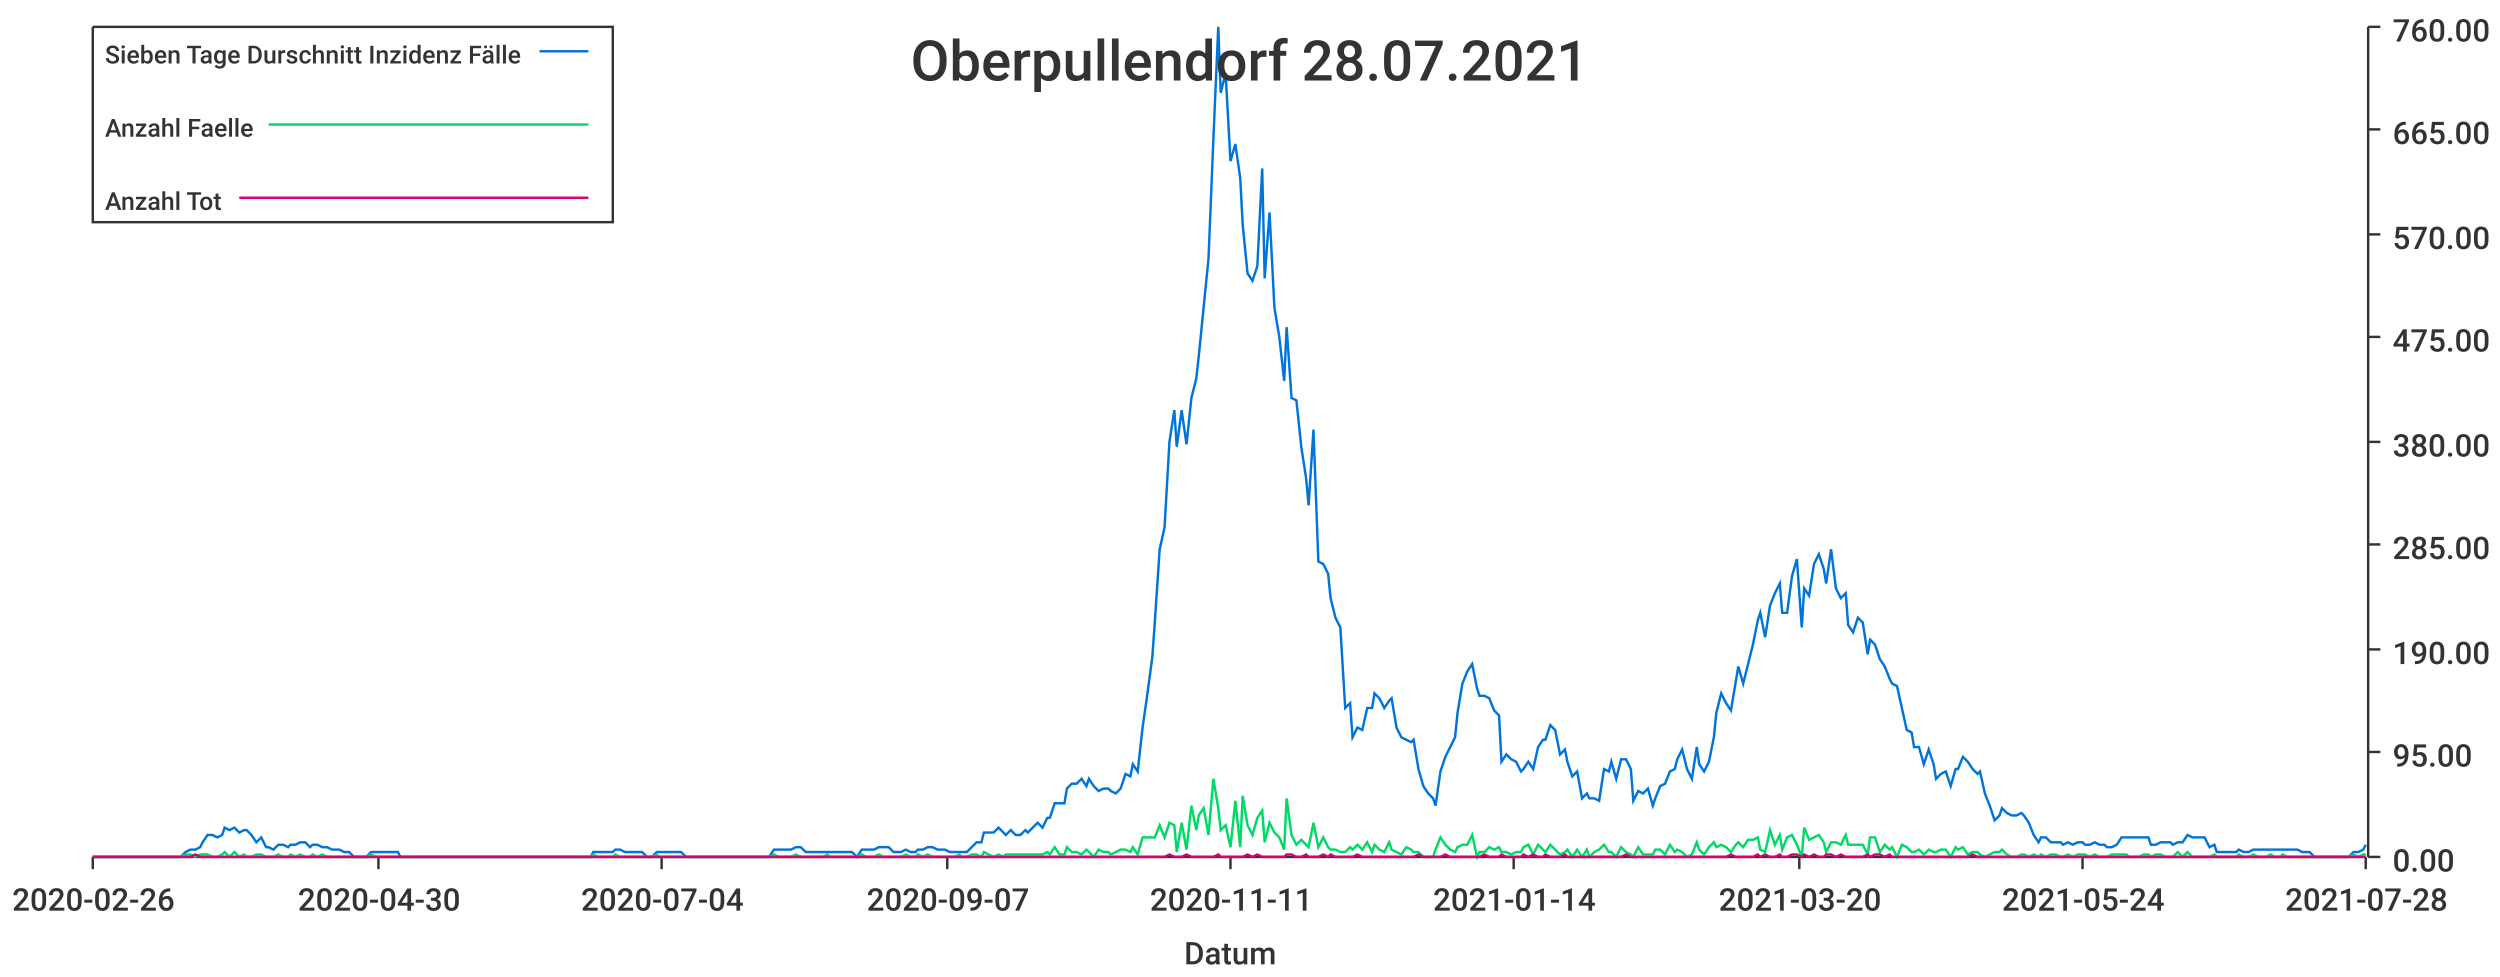
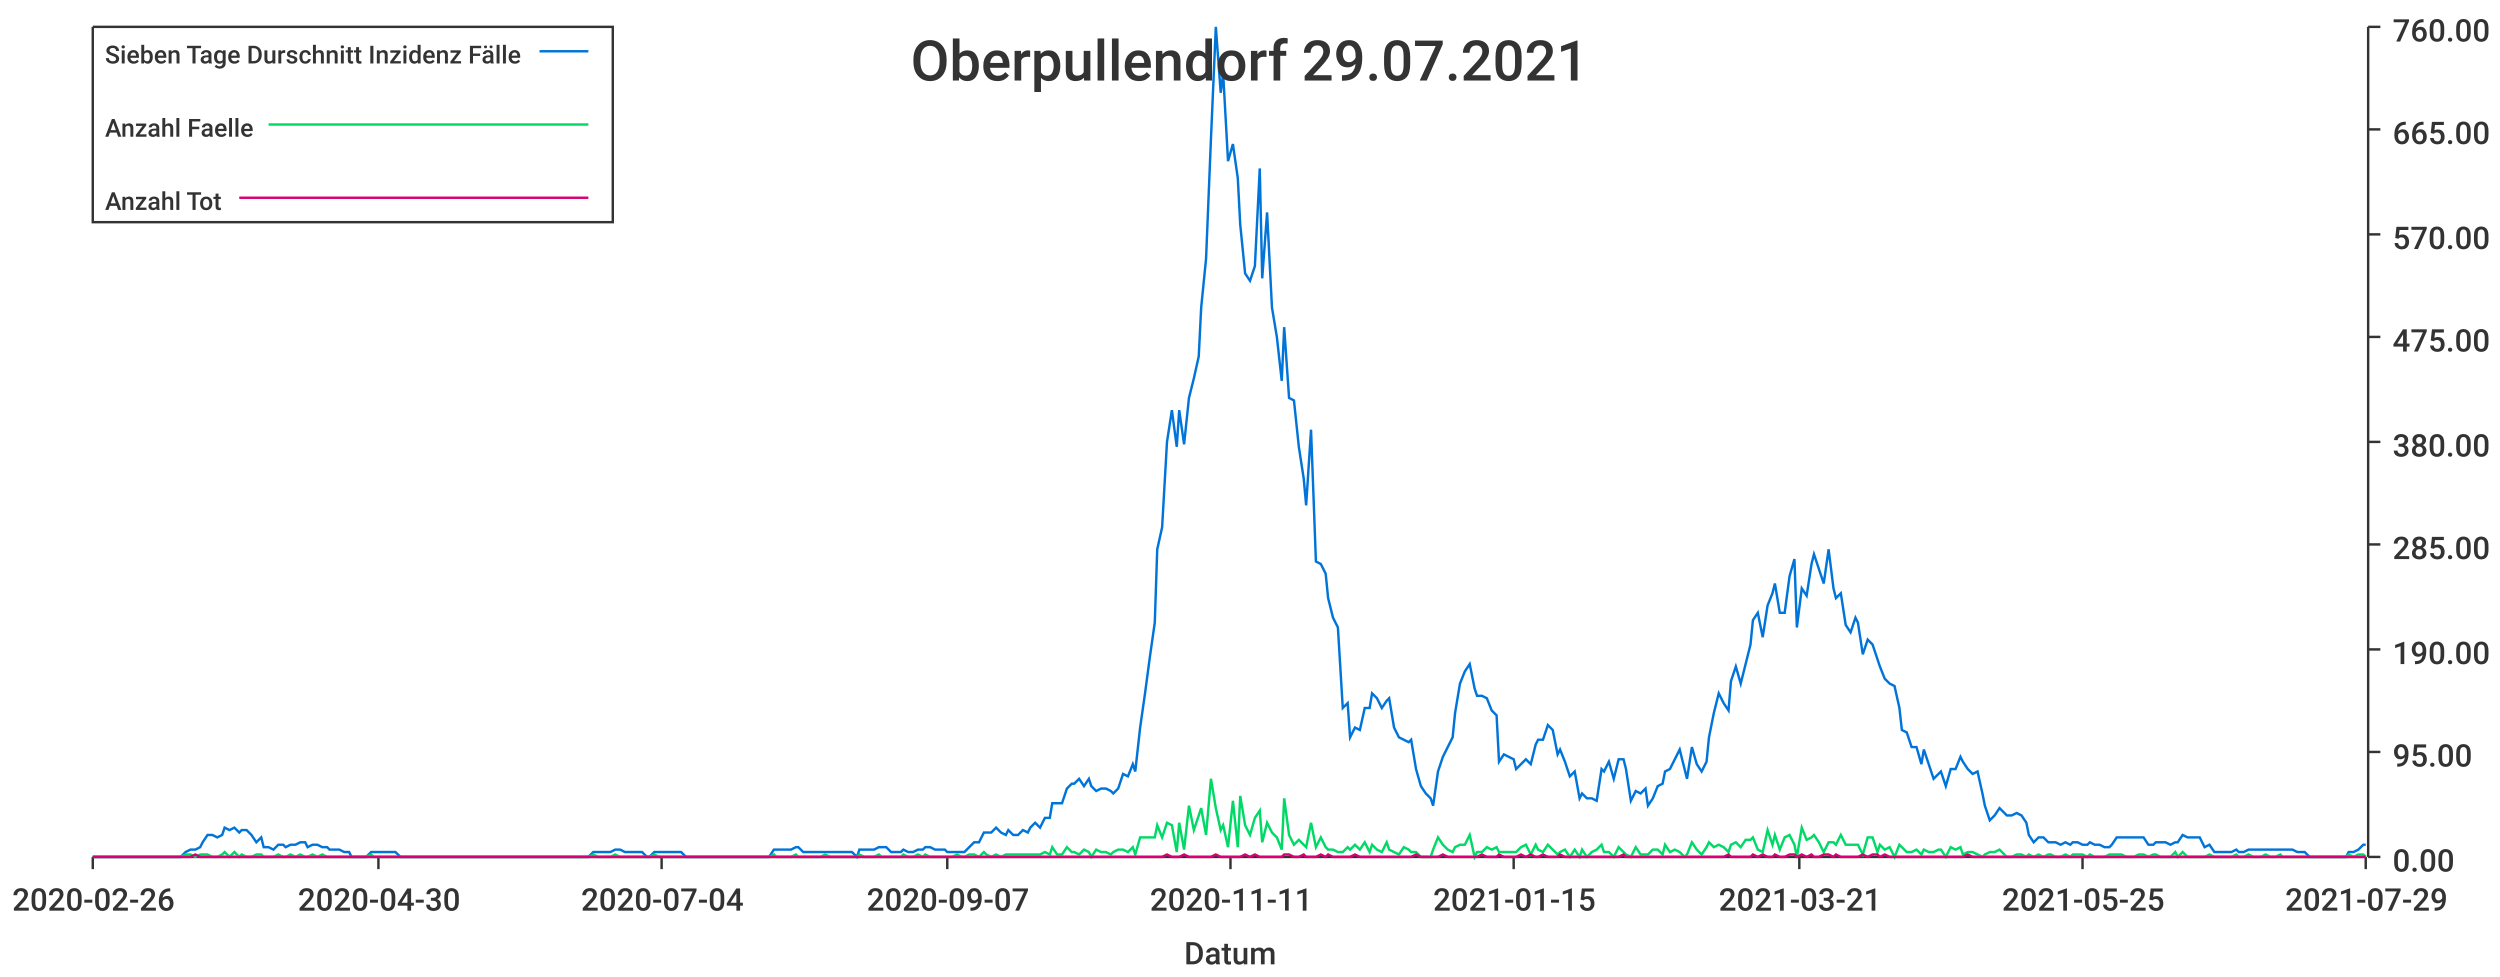
<svg xmlns="http://www.w3.org/2000/svg" width="1024" height="400">\n<path d="M 0 0 L 1024 0 L 1024 400 L 0 400 L 0 0" style="stroke-width:0;stroke:rgba(255,255,255,1.0);fill:rgba(255,255,255,1.0)" />
  <path d="M 38 11 L 969 11 L 969 351 L 38 351 L 38 11" style="stroke-width:0;stroke:rgba(255,255,255,1.0);fill:rgba(255,255,255,1.0)" />
  <path d="M 38 351 L 969 351" style="stroke-width:1;stroke:rgba(51,51,51,1.0);fill:none" />
  <path d="M 38 351 L 38 356" style="stroke-width:1;stroke:rgba(51,51,51,1.0);fill:none" />
  <text x="5" y="373" style="stroke-width:0;stroke:none;fill:rgba(51,51,51,1.0);font-size:12.8px;font-family:'Roboto Medium',sans-serif">2020-02-26</text>
  <path d="M 155 351 L 155 356" style="stroke-width:1;stroke:rgba(51,51,51,1.0);fill:none" />
  <text x="122" y="373" style="stroke-width:0;stroke:none;fill:rgba(51,51,51,1.0);font-size:12.8px;font-family:'Roboto Medium',sans-serif">2020-04-30</text>
  <path d="M 271 351 L 271 356" style="stroke-width:1;stroke:rgba(51,51,51,1.0);fill:none" />
  <text x="238" y="373" style="stroke-width:0;stroke:none;fill:rgba(51,51,51,1.0);font-size:12.8px;font-family:'Roboto Medium',sans-serif">2020-07-04</text>
  <path d="M 388 351 L 388 356" style="stroke-width:1;stroke:rgba(51,51,51,1.0);fill:none" />
  <text x="355" y="373" style="stroke-width:0;stroke:none;fill:rgba(51,51,51,1.0);font-size:12.8px;font-family:'Roboto Medium',sans-serif">2020-09-07</text>
  <path d="M 504 351 L 504 356" style="stroke-width:1;stroke:rgba(51,51,51,1.0);fill:none" />
  <text x="471" y="373" style="stroke-width:0;stroke:none;fill:rgba(51,51,51,1.0);font-size:12.8px;font-family:'Roboto Medium',sans-serif">2020-11-11</text>
  <path d="M 620 351 L 620 356" style="stroke-width:1;stroke:rgba(51,51,51,1.0);fill:none" />
-   <text x="587" y="373" style="stroke-width:0;stroke:none;fill:rgba(51,51,51,1.0);font-size:12.8px;font-family:'Roboto Medium',sans-serif">2021-01-14</text>
+   <text x="587" y="373" style="stroke-width:0;stroke:none;fill:rgba(51,51,51,1.0);font-size:12.8px;font-family:'Roboto Medium',sans-serif">2021-01-15</text>
  <path d="M 737 351 L 737 356" style="stroke-width:1;stroke:rgba(51,51,51,1.0);fill:none" />
-   <text x="704" y="373" style="stroke-width:0;stroke:none;fill:rgba(51,51,51,1.0);font-size:12.8px;font-family:'Roboto Medium',sans-serif">2021-03-20</text>
+   <text x="704" y="373" style="stroke-width:0;stroke:none;fill:rgba(51,51,51,1.0);font-size:12.8px;font-family:'Roboto Medium',sans-serif">2021-03-21</text>
  <path d="M 853 351 L 853 356" style="stroke-width:1;stroke:rgba(51,51,51,1.0);fill:none" />
-   <text x="820" y="373" style="stroke-width:0;stroke:none;fill:rgba(51,51,51,1.0);font-size:12.8px;font-family:'Roboto Medium',sans-serif">2021-05-24</text>
+   <text x="820" y="373" style="stroke-width:0;stroke:none;fill:rgba(51,51,51,1.0);font-size:12.8px;font-family:'Roboto Medium',sans-serif">2021-05-25</text>
  <path d="M 969 351 L 969 356" style="stroke-width:1;stroke:rgba(51,51,51,1.0);fill:none" />
-   <text x="936" y="373" style="stroke-width:0;stroke:none;fill:rgba(51,51,51,1.0);font-size:12.8px;font-family:'Roboto Medium',sans-serif">2021-07-28</text>
+   <text x="936" y="373" style="stroke-width:0;stroke:none;fill:rgba(51,51,51,1.0);font-size:12.8px;font-family:'Roboto Medium',sans-serif">2021-07-29</text>
  <text x="485" y="395" style="stroke-width:0;stroke:none;fill:rgba(51,51,51,1.0);font-size:12.8px;font-family:'Roboto Medium',sans-serif">Datum</text>
  <path d="M 970 351 L 970 11" style="stroke-width:1;stroke:rgba(51,51,51,1.0);fill:none" />
  <path d="M 970 351 L 975 351" style="stroke-width:1;stroke:rgba(51,51,51,1.0);fill:none" />
  <text x="980" y="357" style="stroke-width:0;stroke:none;fill:rgba(51,51,51,1.0);font-size:12.8px;font-family:'Roboto Medium',sans-serif">0.00</text>
  <path d="M 970 308 L 975 308" style="stroke-width:1;stroke:rgba(51,51,51,1.0);fill:none" />
  <text x="980" y="314" style="stroke-width:0;stroke:none;fill:rgba(51,51,51,1.0);font-size:12.8px;font-family:'Roboto Medium',sans-serif">95.00</text>
  <path d="M 970 266 L 975 266" style="stroke-width:1;stroke:rgba(51,51,51,1.0);fill:none" />
  <text x="980" y="272" style="stroke-width:0;stroke:none;fill:rgba(51,51,51,1.0);font-size:12.8px;font-family:'Roboto Medium',sans-serif">190.00</text>
  <path d="M 970 223 L 975 223" style="stroke-width:1;stroke:rgba(51,51,51,1.0);fill:none" />
  <text x="980" y="229" style="stroke-width:0;stroke:none;fill:rgba(51,51,51,1.0);font-size:12.8px;font-family:'Roboto Medium',sans-serif">285.00</text>
  <path d="M 970 181 L 975 181" style="stroke-width:1;stroke:rgba(51,51,51,1.0);fill:none" />
  <text x="980" y="187" style="stroke-width:0;stroke:none;fill:rgba(51,51,51,1.0);font-size:12.8px;font-family:'Roboto Medium',sans-serif">380.00</text>
  <path d="M 970 138 L 975 138" style="stroke-width:1;stroke:rgba(51,51,51,1.0);fill:none" />
  <text x="980" y="144" style="stroke-width:0;stroke:none;fill:rgba(51,51,51,1.0);font-size:12.8px;font-family:'Roboto Medium',sans-serif">475.00</text>
  <path d="M 970 96 L 975 96" style="stroke-width:1;stroke:rgba(51,51,51,1.0);fill:none" />
  <text x="980" y="102" style="stroke-width:0;stroke:none;fill:rgba(51,51,51,1.0);font-size:12.8px;font-family:'Roboto Medium',sans-serif">570.00</text>
  <path d="M 970 53 L 975 53" style="stroke-width:1;stroke:rgba(51,51,51,1.0);fill:none" />
  <text x="980" y="59" style="stroke-width:0;stroke:none;fill:rgba(51,51,51,1.0);font-size:12.8px;font-family:'Roboto Medium',sans-serif">665.00</text>
  <path d="M 970 11 L 975 11" style="stroke-width:1;stroke:rgba(51,51,51,1.0);fill:none" />
  <text x="980" y="17" style="stroke-width:0;stroke:none;fill:rgba(51,51,51,1.0);font-size:12.8px;font-family:'Roboto Medium',sans-serif">760.00</text>
-   <path d="M 38 351 L 40 351 L 42 351 L 44 351 L 46 351 L 47 351 L 49 351 L 51 351 L 53 351 L 55 351 L 56 351 L 58 351 L 60 351 L 62 351 L 64 351 L 65 351 L 67 351 L 69 351 L 71 351 L 73 351 L 74 351 L 76 349 L 78 348 L 80 348 L 82 347 L 83 345 L 85 342 L 87 342 L 89 343 L 91 342 L 92 339 L 94 340 L 96 339 L 98 341 L 100 340 L 101 340 L 103 342 L 105 345 L 107 343 L 109 347 L 110 347 L 112 348 L 114 346 L 116 346 L 118 347 L 119 346 L 121 346 L 123 345 L 125 345 L 127 347 L 128 346 L 130 346 L 132 347 L 134 347 L 136 348 L 137 348 L 139 348 L 141 349 L 143 349 L 145 351 L 146 351 L 148 351 L 150 351 L 152 349 L 154 349 L 155 349 L 157 349 L 159 349 L 161 349 L 163 349 L 164 351 L 166 351 L 168 351 L 170 351 L 171 351 L 173 351 L 175 351 L 177 351 L 179 351 L 180 351 L 182 351 L 184 351 L 186 351 L 188 351 L 189 351 L 191 351 L 193 351 L 195 351 L 197 351 L 198 351 L 200 351 L 202 351 L 204 351 L 206 351 L 207 351 L 209 351 L 211 351 L 213 351 L 215 351 L 216 351 L 218 351 L 220 351 L 222 351 L 224 351 L 225 351 L 227 351 L 229 351 L 231 351 L 233 351 L 234 351 L 236 351 L 238 351 L 240 351 L 242 351 L 243 349 L 245 349 L 247 349 L 249 349 L 251 349 L 252 348 L 254 348 L 256 349 L 258 349 L 260 349 L 261 349 L 263 349 L 265 351 L 267 351 L 269 349 L 270 349 L 272 349 L 274 349 L 276 349 L 278 349 L 279 349 L 281 351 L 283 351 L 285 351 L 287 351 L 288 351 L 290 351 L 292 351 L 294 351 L 296 351 L 297 351 L 299 351 L 301 351 L 303 351 L 304 351 L 306 351 L 308 351 L 310 351 L 312 351 L 313 351 L 315 351 L 317 348 L 319 348 L 321 348 L 322 348 L 324 348 L 326 347 L 328 347 L 330 349 L 331 349 L 333 349 L 335 349 L 337 349 L 339 349 L 340 349 L 342 349 L 344 349 L 346 349 L 348 349 L 349 349 L 351 351 L 353 348 L 355 348 L 357 348 L 358 348 L 360 347 L 362 347 L 364 347 L 366 349 L 367 349 L 369 349 L 371 348 L 373 349 L 375 349 L 376 348 L 378 348 L 380 347 L 382 347 L 384 348 L 385 348 L 387 348 L 389 349 L 391 349 L 393 349 L 394 349 L 396 349 L 398 347 L 400 345 L 402 345 L 403 341 L 405 341 L 407 341 L 409 339 L 411 341 L 412 342 L 414 340 L 416 342 L 418 342 L 420 340 L 421 341 L 423 339 L 425 337 L 427 339 L 429 335 L 430 335 L 432 329 L 434 329 L 436 329 L 437 323 L 439 321 L 441 321 L 443 319 L 445 322 L 446 319 L 448 322 L 450 324 L 452 323 L 454 323 L 455 324 L 457 325 L 459 323 L 461 317 L 463 318 L 464 313 L 466 316 L 468 298 L 470 284 L 472 269 L 473 255 L 475 225 L 477 216 L 479 181 L 481 168 L 482 183 L 484 168 L 486 182 L 488 163 L 490 155 L 491 146 L 493 126 L 495 106 L 497 57 L 499 11 L 500 38 L 502 30 L 504 66 L 506 59 L 508 73 L 509 92 L 511 112 L 513 115 L 515 109 L 517 69 L 518 114 L 520 87 L 522 126 L 524 138 L 526 156 L 527 134 L 529 163 L 531 164 L 533 183 L 535 196 L 536 207 L 538 176 L 540 230 L 542 231 L 544 235 L 545 245 L 547 253 L 549 257 L 551 290 L 553 288 L 554 302 L 556 298 L 558 299 L 560 290 L 562 290 L 563 284 L 565 286 L 567 290 L 569 287 L 570 286 L 572 298 L 574 302 L 576 303 L 578 304 L 579 303 L 581 315 L 583 322 L 585 325 L 587 327 L 588 330 L 590 316 L 592 310 L 594 306 L 596 302 L 597 292 L 599 280 L 601 275 L 603 272 L 605 282 L 606 285 L 608 285 L 610 286 L 612 291 L 614 293 L 615 312 L 617 309 L 619 311 L 621 312 L 623 316 L 624 315 L 626 312 L 628 315 L 630 306 L 632 303 L 633 303 L 635 297 L 637 299 L 639 309 L 641 307 L 642 312 L 644 318 L 646 316 L 648 327 L 650 325 L 651 327 L 653 327 L 655 328 L 657 315 L 659 316 L 660 312 L 662 319 L 664 311 L 666 311 L 668 315 L 669 328 L 671 324 L 673 325 L 675 323 L 677 330 L 678 327 L 680 322 L 682 321 L 684 316 L 686 315 L 687 311 L 689 307 L 691 315 L 693 319 L 695 306 L 696 313 L 698 316 L 700 312 L 702 302 L 703 292 L 705 284 L 707 288 L 709 291 L 711 279 L 712 273 L 714 280 L 716 272 L 718 264 L 720 254 L 721 251 L 723 261 L 725 248 L 727 243 L 729 239 L 730 251 L 732 251 L 734 236 L 736 229 L 738 257 L 739 241 L 741 244 L 743 231 L 745 227 L 747 233 L 748 239 L 750 225 L 752 241 L 754 245 L 756 243 L 757 256 L 759 259 L 761 253 L 763 255 L 765 268 L 766 262 L 768 264 L 770 270 L 772 273 L 774 278 L 775 280 L 777 281 L 779 290 L 781 299 L 783 300 L 784 306 L 786 306 L 788 313 L 790 307 L 792 313 L 793 319 L 795 317 L 797 316 L 799 322 L 801 315 L 802 315 L 804 310 L 806 312 L 808 315 L 810 317 L 811 316 L 813 325 L 815 330 L 817 336 L 819 334 L 820 331 L 822 333 L 824 334 L 826 334 L 828 333 L 829 334 L 831 337 L 833 342 L 835 345 L 836 343 L 838 343 L 840 345 L 842 345 L 844 345 L 845 346 L 847 345 L 849 346 L 851 345 L 853 345 L 854 346 L 856 346 L 858 345 L 860 346 L 862 346 L 863 347 L 865 347 L 867 346 L 869 343 L 871 343 L 872 343 L 874 343 L 876 343 L 878 343 L 880 343 L 881 346 L 883 346 L 885 345 L 887 345 L 889 345 L 890 346 L 892 345 L 894 345 L 896 342 L 898 343 L 899 343 L 901 343 L 903 343 L 905 347 L 907 346 L 908 349 L 910 349 L 912 349 L 914 349 L 916 349 L 917 348 L 919 349 L 921 349 L 923 348 L 925 348 L 926 348 L 928 348 L 930 348 L 932 348 L 934 348 L 935 348 L 937 348 L 939 348 L 941 348 L 943 349 L 944 349 L 946 349 L 948 351 L 950 351 L 952 351 L 953 351 L 955 351 L 957 351 L 959 351 L 961 351 L 962 351 L 964 349 L 966 349 L 968 348 L 969 346" style="stroke-width:1;stroke:rgba(0,116,217,1.0);fill:none" />
-   <path d="M 38 351 L 40 351 L 42 351 L 44 351 L 46 351 L 47 351 L 49 351 L 51 351 L 53 351 L 55 351 L 56 351 L 58 351 L 60 351 L 62 351 L 64 351 L 65 351 L 67 351 L 69 351 L 71 351 L 73 351 L 74 351 L 76 350 L 78 350 L 80 351 L 82 350 L 83 350 L 85 350 L 87 351 L 89 351 L 91 350 L 92 349 L 94 351 L 96 349 L 98 351 L 100 350 L 101 351 L 103 351 L 105 350 L 107 350 L 109 351 L 110 351 L 112 351 L 114 350 L 116 351 L 118 351 L 119 350 L 121 351 L 123 350 L 125 351 L 127 351 L 128 350 L 130 351 L 132 350 L 134 351 L 136 351 L 137 351 L 139 351 L 141 351 L 143 351 L 145 351 L 146 351 L 148 351 L 150 351 L 152 350 L 154 351 L 155 351 L 157 351 L 159 351 L 161 351 L 163 351 L 164 351 L 166 351 L 168 351 L 170 351 L 171 351 L 173 351 L 175 351 L 177 351 L 179 351 L 180 351 L 182 351 L 184 351 L 186 351 L 188 351 L 189 351 L 191 351 L 193 351 L 195 351 L 197 351 L 198 351 L 200 351 L 202 351 L 204 351 L 206 351 L 207 351 L 209 351 L 211 351 L 213 351 L 215 351 L 216 351 L 218 351 L 220 351 L 222 351 L 224 351 L 225 351 L 227 351 L 229 351 L 231 351 L 233 351 L 234 351 L 236 351 L 238 351 L 240 351 L 242 351 L 243 350 L 245 351 L 247 351 L 249 351 L 251 351 L 252 350 L 254 351 L 256 351 L 258 351 L 260 351 L 261 351 L 263 351 L 265 351 L 267 351 L 269 350 L 270 351 L 272 351 L 274 351 L 276 351 L 278 351 L 279 351 L 281 351 L 283 351 L 285 351 L 287 351 L 288 351 L 290 351 L 292 351 L 294 351 L 296 351 L 297 351 L 299 351 L 301 351 L 303 351 L 304 351 L 306 351 L 308 351 L 310 351 L 312 351 L 313 351 L 315 351 L 317 350 L 319 351 L 321 351 L 322 351 L 324 351 L 326 350 L 328 351 L 330 351 L 331 351 L 333 351 L 335 351 L 337 351 L 339 350 L 340 351 L 342 351 L 344 351 L 346 351 L 348 351 L 349 351 L 351 351 L 353 350 L 355 351 L 357 351 L 358 351 L 360 350 L 362 351 L 364 351 L 366 351 L 367 351 L 369 351 L 371 350 L 373 351 L 375 351 L 376 350 L 378 351 L 380 350 L 382 351 L 384 351 L 385 351 L 387 351 L 389 351 L 391 351 L 393 350 L 394 351 L 396 351 L 398 350 L 400 350 L 402 351 L 403 349 L 405 350 L 407 351 L 409 350 L 411 351 L 412 350 L 414 350 L 416 350 L 418 350 L 420 350 L 421 350 L 423 350 L 425 350 L 427 350 L 429 349 L 430 350 L 432 347 L 434 350 L 436 350 L 437 347 L 439 349 L 441 349 L 443 350 L 445 348 L 446 349 L 448 351 L 450 348 L 452 349 L 454 349 L 455 350 L 457 349 L 459 348 L 461 348 L 463 349 L 464 347 L 466 350 L 468 343 L 470 343 L 472 343 L 473 343 L 475 338 L 477 343 L 479 337 L 481 338 L 482 349 L 484 337 L 486 348 L 488 330 L 490 340 L 491 334 L 493 331 L 495 342 L 497 319 L 499 331 L 500 340 L 502 338 L 504 347 L 506 328 L 508 347 L 509 326 L 511 338 L 513 342 L 515 335 L 517 332 L 518 345 L 520 337 L 522 341 L 524 343 L 526 348 L 527 327 L 529 342 L 531 346 L 533 344 L 535 346 L 536 347 L 538 337 L 540 347 L 542 343 L 544 347 L 545 348 L 547 348 L 549 349 L 551 349 L 553 347 L 554 348 L 556 346 L 558 348 L 560 345 L 562 349 L 563 346 L 565 348 L 567 349 L 569 345 L 570 348 L 572 349 L 574 350 L 576 347 L 578 348 L 579 349 L 581 349 L 583 351 L 585 351 L 587 351 L 588 348 L 590 343 L 592 346 L 594 348 L 596 349 L 597 347 L 599 346 L 601 346 L 603 342 L 605 351 L 606 349 L 608 349 L 610 347 L 612 348 L 614 347 L 615 349 L 617 349 L 619 350 L 621 349 L 623 349 L 624 347 L 626 346 L 628 350 L 630 346 L 632 348 L 633 349 L 635 346 L 637 348 L 639 350 L 641 349 L 642 348 L 644 351 L 646 348 L 648 351 L 650 348 L 651 351 L 653 349 L 655 348 L 657 346 L 659 349 L 660 349 L 662 351 L 664 347 L 666 349 L 668 350 L 669 351 L 671 347 L 673 350 L 675 350 L 677 350 L 678 348 L 680 348 L 682 350 L 684 346 L 686 349 L 687 348 L 689 349 L 691 351 L 693 350 L 695 345 L 696 348 L 698 350 L 700 347 L 702 345 L 703 347 L 705 346 L 707 347 L 709 349 L 711 346 L 712 345 L 714 347 L 716 344 L 718 344 L 720 343 L 721 348 L 723 349 L 725 340 L 727 346 L 729 342 L 730 348 L 732 343 L 734 342 L 736 346 L 738 351 L 739 339 L 741 344 L 743 343 L 745 342 L 747 345 L 748 349 L 750 345 L 752 345 L 754 346 L 756 342 L 757 346 L 759 346 L 761 346 L 763 346 L 765 350 L 766 343 L 768 343 L 770 349 L 772 346 L 774 348 L 775 347 L 777 351 L 779 346 L 781 347 L 783 349 L 784 349 L 786 348 L 788 350 L 790 348 L 792 349 L 793 349 L 795 348 L 797 348 L 799 351 L 801 347 L 802 348 L 804 347 L 806 350 L 808 349 L 810 349 L 811 350 L 813 351 L 815 350 L 817 349 L 819 349 L 820 348 L 822 350 L 824 351 L 826 351 L 828 350 L 829 350 L 831 351 L 833 350 L 835 351 L 836 350 L 838 351 L 840 350 L 842 350 L 844 351 L 845 351 L 847 350 L 849 351 L 851 350 L 853 350 L 854 350 L 856 351 L 858 350 L 860 351 L 862 351 L 863 351 L 865 350 L 867 350 L 869 350 L 871 350 L 872 351 L 874 351 L 876 351 L 878 350 L 880 350 L 881 351 L 883 350 L 885 350 L 887 351 L 889 351 L 890 351 L 892 349 L 894 351 L 896 349 L 898 351 L 899 351 L 901 351 L 903 351 L 905 351 L 907 350 L 908 351 L 910 351 L 912 351 L 914 351 L 916 351 L 917 350 L 919 351 L 921 351 L 923 350 L 925 351 L 926 351 L 928 351 L 930 350 L 932 351 L 934 351 L 935 350 L 937 351 L 939 351 L 941 351 L 943 351 L 944 351 L 946 351 L 948 351 L 950 351 L 952 351 L 953 351 L 955 351 L 957 351 L 959 351 L 961 351 L 962 351 L 964 350 L 966 351 L 968 350 L 969 350" style="stroke-width:1;stroke:rgba(0,217,101,1.0);fill:none" />
-   <path d="M 38 351 L 40 351 L 42 351 L 44 351 L 46 351 L 47 351 L 49 351 L 51 351 L 53 351 L 55 351 L 56 351 L 58 351 L 60 351 L 62 351 L 64 351 L 65 351 L 67 351 L 69 351 L 71 351 L 73 351 L 74 351 L 76 351 L 78 351 L 80 350 L 82 351 L 83 351 L 85 351 L 87 351 L 89 351 L 91 351 L 92 351 L 94 351 L 96 351 L 98 351 L 100 351 L 101 351 L 103 351 L 105 351 L 107 351 L 109 351 L 110 351 L 112 351 L 114 351 L 116 351 L 118 351 L 119 351 L 121 351 L 123 351 L 125 351 L 127 351 L 128 351 L 130 351 L 132 351 L 134 351 L 136 351 L 137 351 L 139 351 L 141 351 L 143 351 L 145 351 L 146 351 L 148 351 L 150 351 L 152 351 L 154 351 L 155 351 L 157 351 L 159 351 L 161 351 L 163 351 L 164 351 L 166 351 L 168 351 L 170 351 L 171 351 L 173 351 L 175 351 L 177 351 L 179 351 L 180 351 L 182 351 L 184 351 L 186 351 L 188 351 L 189 351 L 191 351 L 193 351 L 195 351 L 197 351 L 198 351 L 200 351 L 202 351 L 204 351 L 206 351 L 207 351 L 209 351 L 211 351 L 213 351 L 215 351 L 216 351 L 218 351 L 220 351 L 222 351 L 224 351 L 225 351 L 227 351 L 229 351 L 231 351 L 233 351 L 234 351 L 236 351 L 238 351 L 240 351 L 242 351 L 243 351 L 245 351 L 247 351 L 249 351 L 251 351 L 252 351 L 254 351 L 256 351 L 258 351 L 260 351 L 261 351 L 263 351 L 265 351 L 267 351 L 269 351 L 270 351 L 272 351 L 274 351 L 276 351 L 278 351 L 279 351 L 281 351 L 283 351 L 285 351 L 287 351 L 288 351 L 290 351 L 292 351 L 294 351 L 296 351 L 297 351 L 299 351 L 301 351 L 303 351 L 304 351 L 306 351 L 308 351 L 310 351 L 312 351 L 313 351 L 315 351 L 317 351 L 319 351 L 321 351 L 322 351 L 324 351 L 326 351 L 328 351 L 330 351 L 331 351 L 333 351 L 335 351 L 337 351 L 339 351 L 340 351 L 342 351 L 344 351 L 346 351 L 348 351 L 349 351 L 351 351 L 353 351 L 355 351 L 357 351 L 358 351 L 360 351 L 362 351 L 364 351 L 366 351 L 367 351 L 369 351 L 371 351 L 373 351 L 375 351 L 376 351 L 378 351 L 380 351 L 382 351 L 384 351 L 385 351 L 387 351 L 389 351 L 391 351 L 393 351 L 394 351 L 396 351 L 398 351 L 400 351 L 402 351 L 403 351 L 405 351 L 407 351 L 409 351 L 411 351 L 412 351 L 414 351 L 416 351 L 418 351 L 420 351 L 421 351 L 423 351 L 425 351 L 427 351 L 429 351 L 430 351 L 432 351 L 434 351 L 436 351 L 437 351 L 439 351 L 441 351 L 443 351 L 445 351 L 446 351 L 448 351 L 450 351 L 452 351 L 454 351 L 455 351 L 457 351 L 459 351 L 461 351 L 463 351 L 464 351 L 466 351 L 468 351 L 470 351 L 472 351 L 473 351 L 475 351 L 477 351 L 479 350 L 481 351 L 482 351 L 484 351 L 486 350 L 488 351 L 490 351 L 491 351 L 493 351 L 495 351 L 497 351 L 499 350 L 500 351 L 502 351 L 504 351 L 506 351 L 508 351 L 509 351 L 511 350 L 513 351 L 515 350 L 517 351 L 518 351 L 520 351 L 522 351 L 524 351 L 526 351 L 527 350 L 529 350 L 531 351 L 533 351 L 535 350 L 536 351 L 538 351 L 540 351 L 542 350 L 544 351 L 545 350 L 547 351 L 549 351 L 551 351 L 553 351 L 554 351 L 556 350 L 558 351 L 560 351 L 562 351 L 563 351 L 565 351 L 567 351 L 569 351 L 570 351 L 572 351 L 574 351 L 576 351 L 578 351 L 579 351 L 581 350 L 583 351 L 585 351 L 587 351 L 588 351 L 590 351 L 592 350 L 594 351 L 596 351 L 597 351 L 599 351 L 601 351 L 603 351 L 605 351 L 606 351 L 608 350 L 610 351 L 612 351 L 614 351 L 615 350 L 617 351 L 619 351 L 621 351 L 623 351 L 624 350 L 626 351 L 628 350 L 630 351 L 632 351 L 633 350 L 635 351 L 637 351 L 639 351 L 641 350 L 642 351 L 644 351 L 646 351 L 648 351 L 650 351 L 651 351 L 653 351 L 655 351 L 657 351 L 659 351 L 660 351 L 662 351 L 664 351 L 666 350 L 668 351 L 669 351 L 671 351 L 673 351 L 675 351 L 677 351 L 678 351 L 680 351 L 682 351 L 684 351 L 686 351 L 687 351 L 689 351 L 691 351 L 693 351 L 695 351 L 696 351 L 698 351 L 700 351 L 702 351 L 703 351 L 705 351 L 707 351 L 709 350 L 711 351 L 712 351 L 714 351 L 716 351 L 718 351 L 720 350 L 721 351 L 723 350 L 725 351 L 727 351 L 729 350 L 730 351 L 732 351 L 734 350 L 736 350 L 738 351 L 739 350 L 741 351 L 743 350 L 745 351 L 747 351 L 748 350 L 750 350 L 752 351 L 754 350 L 756 351 L 757 351 L 759 351 L 761 351 L 763 351 L 765 350 L 766 351 L 768 350 L 770 350 L 772 351 L 774 350 L 775 351 L 777 351 L 779 351 L 781 351 L 783 351 L 784 351 L 786 351 L 788 351 L 790 351 L 792 351 L 793 351 L 795 351 L 797 351 L 799 351 L 801 351 L 802 351 L 804 351 L 806 351 L 808 350 L 810 351 L 811 351 L 813 351 L 815 351 L 817 351 L 819 351 L 820 351 L 822 351 L 824 351 L 826 351 L 828 351 L 829 351 L 831 351 L 833 351 L 835 351 L 836 351 L 838 351 L 840 351 L 842 351 L 844 351 L 845 351 L 847 351 L 849 351 L 851 351 L 853 351 L 854 351 L 856 351 L 858 351 L 860 351 L 862 351 L 863 351 L 865 351 L 867 351 L 869 351 L 871 351 L 872 351 L 874 351 L 876 351 L 878 351 L 880 351 L 881 351 L 883 351 L 885 351 L 887 351 L 889 351 L 890 351 L 892 351 L 894 351 L 896 351 L 898 351 L 899 351 L 901 351 L 903 351 L 905 351 L 907 351 L 908 351 L 910 351 L 912 351 L 914 351 L 916 351 L 917 351 L 919 351 L 921 351 L 923 351 L 925 351 L 926 351 L 928 351 L 930 351 L 932 351 L 934 351 L 935 351 L 937 351 L 939 351 L 941 351 L 943 351 L 944 351 L 946 351 L 948 351 L 950 351 L 952 351 L 953 351 L 955 351 L 957 351 L 959 351 L 961 351 L 962 351 L 964 351 L 966 351 L 968 351 L 969 351" style="stroke-width:1;stroke:rgba(217,0,116,1.0);fill:none" />
-   <text x="373" y="33" style="stroke-width:0;stroke:none;fill:rgba(51,51,51,1.0);font-size:23.0px;font-family:'Roboto Medium',sans-serif">Oberpullendorf 28.07.2021</text>
+   <path d="M 38 351 L 40 351 L 42 351 L 44 351 L 46 351 L 47 351 L 49 351 L 51 351 L 53 351 L 55 351 L 56 351 L 58 351 L 60 351 L 62 351 L 64 351 L 65 351 L 67 351 L 69 351 L 71 351 L 73 351 L 74 351 L 76 349 L 78 348 L 80 348 L 82 347 L 83 345 L 85 342 L 87 342 L 89 343 L 91 342 L 92 339 L 94 340 L 96 339 L 98 341 L 99 340 L 101 340 L 103 342 L 105 345 L 107 343 L 108 347 L 110 347 L 112 348 L 114 346 L 116 346 L 117 347 L 119 346 L 121 346 L 123 345 L 125 345 L 126 347 L 128 346 L 130 346 L 132 347 L 134 347 L 135 348 L 137 348 L 139 348 L 141 349 L 143 349 L 144 351 L 146 351 L 148 351 L 150 351 L 152 349 L 153 349 L 155 349 L 157 349 L 159 349 L 160 349 L 162 349 L 164 351 L 166 351 L 168 351 L 169 351 L 171 351 L 173 351 L 175 351 L 177 351 L 178 351 L 180 351 L 182 351 L 184 351 L 186 351 L 187 351 L 189 351 L 191 351 L 193 351 L 195 351 L 196 351 L 198 351 L 200 351 L 202 351 L 204 351 L 205 351 L 207 351 L 209 351 L 211 351 L 213 351 L 214 351 L 216 351 L 218 351 L 220 351 L 221 351 L 223 351 L 225 351 L 227 351 L 229 351 L 230 351 L 232 351 L 234 351 L 236 351 L 238 351 L 239 351 L 241 351 L 243 349 L 245 349 L 247 349 L 248 349 L 250 349 L 252 348 L 254 348 L 256 349 L 257 349 L 259 349 L 261 349 L 263 349 L 265 351 L 266 351 L 268 349 L 270 349 L 272 349 L 273 349 L 275 349 L 277 349 L 279 349 L 281 351 L 282 351 L 284 351 L 286 351 L 288 351 L 290 351 L 291 351 L 293 351 L 295 351 L 297 351 L 299 351 L 300 351 L 302 351 L 304 351 L 306 351 L 308 351 L 309 351 L 311 351 L 313 351 L 315 351 L 317 348 L 318 348 L 320 348 L 322 348 L 324 348 L 326 347 L 327 347 L 329 349 L 331 349 L 333 349 L 334 349 L 336 349 L 338 349 L 340 349 L 342 349 L 343 349 L 345 349 L 347 349 L 349 349 L 351 351 L 352 348 L 354 348 L 356 348 L 358 348 L 360 347 L 361 347 L 363 347 L 365 349 L 367 349 L 369 349 L 370 348 L 372 349 L 374 349 L 376 348 L 378 348 L 379 347 L 381 347 L 383 348 L 385 348 L 387 348 L 388 349 L 390 349 L 392 349 L 394 349 L 395 349 L 397 347 L 399 345 L 401 345 L 403 341 L 404 341 L 406 341 L 408 339 L 410 341 L 412 342 L 413 340 L 415 342 L 417 342 L 419 340 L 421 341 L 422 339 L 424 337 L 426 339 L 428 335 L 430 335 L 431 329 L 433 329 L 435 329 L 437 323 L 439 321 L 440 321 L 442 319 L 444 322 L 446 319 L 447 322 L 449 324 L 451 323 L 453 323 L 455 324 L 456 325 L 458 323 L 460 317 L 462 318 L 464 313 L 465 316 L 467 298 L 469 284 L 471 269 L 473 255 L 474 225 L 476 216 L 478 181 L 480 168 L 482 183 L 483 168 L 485 182 L 487 163 L 489 155 L 491 146 L 492 126 L 494 106 L 496 57 L 498 11 L 500 38 L 501 30 L 503 66 L 505 59 L 507 73 L 508 92 L 510 112 L 512 115 L 514 109 L 516 69 L 517 114 L 519 87 L 521 126 L 523 138 L 525 156 L 526 134 L 528 163 L 530 164 L 532 183 L 534 196 L 535 207 L 537 176 L 539 230 L 541 231 L 543 235 L 544 245 L 546 253 L 548 257 L 550 290 L 552 288 L 553 302 L 555 298 L 557 299 L 559 290 L 561 290 L 562 284 L 564 286 L 566 290 L 568 287 L 569 286 L 571 298 L 573 302 L 575 303 L 577 304 L 578 303 L 580 315 L 582 322 L 584 325 L 586 327 L 587 330 L 589 316 L 591 310 L 593 306 L 595 302 L 596 292 L 598 280 L 600 275 L 602 272 L 604 282 L 605 285 L 607 285 L 609 286 L 611 291 L 613 293 L 614 312 L 616 309 L 618 310 L 620 311 L 621 315 L 623 313 L 625 311 L 627 313 L 629 305 L 630 303 L 632 303 L 634 297 L 636 299 L 638 309 L 639 307 L 641 312 L 643 318 L 645 316 L 647 327 L 648 325 L 650 327 L 652 327 L 654 328 L 656 315 L 657 316 L 659 312 L 661 319 L 663 311 L 665 311 L 666 315 L 668 328 L 670 324 L 672 325 L 674 323 L 675 330 L 677 327 L 679 322 L 681 321 L 682 316 L 684 315 L 686 311 L 688 307 L 690 315 L 691 319 L 693 306 L 695 313 L 697 316 L 699 312 L 700 302 L 702 292 L 704 284 L 706 288 L 708 291 L 709 279 L 711 273 L 713 280 L 715 272 L 717 264 L 718 254 L 720 251 L 722 261 L 724 248 L 726 243 L 727 239 L 729 251 L 731 251 L 733 236 L 735 229 L 736 257 L 738 241 L 740 244 L 742 231 L 743 227 L 745 233 L 747 239 L 749 225 L 751 241 L 752 245 L 754 243 L 756 256 L 758 259 L 760 253 L 761 255 L 763 268 L 765 262 L 767 264 L 769 270 L 770 273 L 772 278 L 774 280 L 776 281 L 778 290 L 779 299 L 781 300 L 783 306 L 785 306 L 787 313 L 788 307 L 790 313 L 792 319 L 794 317 L 795 316 L 797 322 L 799 315 L 801 315 L 803 310 L 804 312 L 806 315 L 808 317 L 810 316 L 812 325 L 813 330 L 815 336 L 817 334 L 819 331 L 821 333 L 822 334 L 824 334 L 826 333 L 828 334 L 830 337 L 831 342 L 833 345 L 835 343 L 837 343 L 839 345 L 840 345 L 842 345 L 844 346 L 846 345 L 848 346 L 849 345 L 851 345 L 853 346 L 855 346 L 856 345 L 858 346 L 860 346 L 862 347 L 864 347 L 865 346 L 867 343 L 869 343 L 871 343 L 873 343 L 874 343 L 876 343 L 878 343 L 880 346 L 882 346 L 883 345 L 885 345 L 887 345 L 889 346 L 891 345 L 892 345 L 894 342 L 896 343 L 898 343 L 900 343 L 901 343 L 903 347 L 905 346 L 907 349 L 909 349 L 910 349 L 912 349 L 914 349 L 916 348 L 917 349 L 919 349 L 921 348 L 923 348 L 925 348 L 926 348 L 928 348 L 930 348 L 932 348 L 934 348 L 935 348 L 937 348 L 939 348 L 941 349 L 943 349 L 944 349 L 946 351 L 948 351 L 950 351 L 952 351 L 953 351 L 955 351 L 957 351 L 959 351 L 961 351 L 962 349 L 964 349 L 966 348 L 968 346 L 969 346" style="stroke-width:1;stroke:rgba(0,116,217,1.0);fill:none" />
+   <path d="M 38 351 L 40 351 L 42 351 L 44 351 L 46 351 L 47 351 L 49 351 L 51 351 L 53 351 L 55 351 L 56 351 L 58 351 L 60 351 L 62 351 L 64 351 L 65 351 L 67 351 L 69 351 L 71 351 L 73 351 L 74 351 L 76 350 L 78 350 L 80 351 L 82 350 L 83 350 L 85 350 L 87 351 L 89 351 L 91 350 L 92 349 L 94 351 L 96 349 L 98 351 L 99 350 L 101 351 L 103 351 L 105 350 L 107 350 L 108 351 L 110 351 L 112 351 L 114 350 L 116 351 L 117 351 L 119 350 L 121 351 L 123 350 L 125 351 L 126 351 L 128 350 L 130 351 L 132 350 L 134 351 L 135 351 L 137 351 L 139 351 L 141 351 L 143 351 L 144 351 L 146 351 L 148 351 L 150 351 L 152 350 L 153 351 L 155 351 L 157 351 L 159 351 L 160 351 L 162 351 L 164 351 L 166 351 L 168 351 L 169 351 L 171 351 L 173 351 L 175 351 L 177 351 L 178 351 L 180 351 L 182 351 L 184 351 L 186 351 L 187 351 L 189 351 L 191 351 L 193 351 L 195 351 L 196 351 L 198 351 L 200 351 L 202 351 L 204 351 L 205 351 L 207 351 L 209 351 L 211 351 L 213 351 L 214 351 L 216 351 L 218 351 L 220 351 L 221 351 L 223 351 L 225 351 L 227 351 L 229 351 L 230 351 L 232 351 L 234 351 L 236 351 L 238 351 L 239 351 L 241 351 L 243 350 L 245 351 L 247 351 L 248 351 L 250 351 L 252 350 L 254 351 L 256 351 L 257 351 L 259 351 L 261 351 L 263 351 L 265 351 L 266 351 L 268 350 L 270 351 L 272 351 L 273 351 L 275 351 L 277 351 L 279 351 L 281 351 L 282 351 L 284 351 L 286 351 L 288 351 L 290 351 L 291 351 L 293 351 L 295 351 L 297 351 L 299 351 L 300 351 L 302 351 L 304 351 L 306 351 L 308 351 L 309 351 L 311 351 L 313 351 L 315 351 L 317 350 L 318 351 L 320 351 L 322 351 L 324 351 L 326 350 L 327 351 L 329 351 L 331 351 L 333 351 L 334 351 L 336 351 L 338 350 L 340 351 L 342 351 L 343 351 L 345 351 L 347 351 L 349 351 L 351 351 L 352 350 L 354 351 L 356 351 L 358 351 L 360 350 L 361 351 L 363 351 L 365 351 L 367 351 L 369 351 L 370 350 L 372 351 L 374 351 L 376 350 L 378 351 L 379 350 L 381 351 L 383 351 L 385 351 L 387 351 L 388 351 L 390 351 L 392 350 L 394 351 L 395 351 L 397 350 L 399 350 L 401 351 L 403 349 L 404 350 L 406 351 L 408 350 L 410 351 L 412 350 L 413 350 L 415 350 L 417 350 L 419 350 L 421 350 L 422 350 L 424 350 L 426 350 L 428 349 L 430 350 L 431 347 L 433 350 L 435 350 L 437 347 L 439 349 L 440 349 L 442 350 L 444 348 L 446 349 L 447 351 L 449 348 L 451 349 L 453 349 L 455 350 L 456 349 L 458 348 L 460 348 L 462 349 L 464 347 L 465 350 L 467 343 L 469 343 L 471 343 L 473 343 L 474 338 L 476 343 L 478 337 L 480 338 L 482 349 L 483 337 L 485 348 L 487 330 L 489 340 L 491 334 L 492 331 L 494 342 L 496 319 L 498 331 L 500 340 L 501 338 L 503 347 L 505 328 L 507 347 L 508 326 L 510 338 L 512 342 L 514 335 L 516 332 L 517 345 L 519 337 L 521 341 L 523 343 L 525 348 L 526 327 L 528 342 L 530 346 L 532 344 L 534 346 L 535 347 L 537 337 L 539 347 L 541 343 L 543 347 L 544 348 L 546 348 L 548 349 L 550 349 L 552 347 L 553 348 L 555 346 L 557 348 L 559 345 L 561 349 L 562 346 L 564 348 L 566 349 L 568 345 L 569 348 L 571 349 L 573 350 L 575 347 L 577 348 L 578 349 L 580 349 L 582 351 L 584 351 L 586 351 L 587 348 L 589 343 L 591 346 L 593 348 L 595 349 L 596 347 L 598 346 L 600 346 L 602 342 L 604 351 L 605 349 L 607 349 L 609 347 L 611 348 L 613 347 L 614 349 L 616 349 L 618 349 L 620 349 L 621 349 L 623 347 L 625 346 L 627 350 L 629 346 L 630 348 L 632 349 L 634 346 L 636 348 L 638 350 L 639 349 L 641 348 L 643 351 L 645 348 L 647 351 L 648 348 L 650 351 L 652 349 L 654 348 L 656 346 L 657 349 L 659 349 L 661 351 L 663 347 L 665 349 L 666 350 L 668 351 L 670 347 L 672 350 L 674 350 L 675 350 L 677 348 L 679 348 L 681 350 L 682 346 L 684 349 L 686 348 L 688 349 L 690 351 L 691 350 L 693 345 L 695 348 L 697 350 L 699 347 L 700 345 L 702 347 L 704 346 L 706 347 L 708 349 L 709 346 L 711 345 L 713 347 L 715 344 L 717 344 L 718 343 L 720 348 L 722 349 L 724 340 L 726 346 L 727 342 L 729 348 L 731 343 L 733 342 L 735 346 L 736 351 L 738 339 L 740 344 L 742 343 L 743 342 L 745 345 L 747 349 L 749 345 L 751 345 L 752 346 L 754 342 L 756 346 L 758 346 L 760 346 L 761 346 L 763 350 L 765 343 L 767 343 L 769 349 L 770 346 L 772 348 L 774 347 L 776 351 L 778 346 L 779 347 L 781 349 L 783 349 L 785 348 L 787 350 L 788 348 L 790 349 L 792 349 L 794 348 L 795 348 L 797 351 L 799 347 L 801 348 L 803 347 L 804 350 L 806 349 L 808 349 L 810 350 L 812 351 L 813 350 L 815 349 L 817 349 L 819 348 L 821 350 L 822 351 L 824 351 L 826 350 L 828 350 L 830 351 L 831 350 L 833 351 L 835 350 L 837 351 L 839 350 L 840 350 L 842 351 L 844 351 L 846 350 L 848 351 L 849 350 L 851 350 L 853 350 L 855 351 L 856 350 L 858 351 L 860 351 L 862 351 L 864 350 L 865 350 L 867 350 L 869 350 L 871 351 L 873 351 L 874 351 L 876 350 L 878 350 L 880 351 L 882 350 L 883 350 L 885 351 L 887 351 L 889 351 L 891 349 L 892 351 L 894 349 L 896 351 L 898 351 L 900 351 L 901 351 L 903 351 L 905 350 L 907 351 L 909 351 L 910 351 L 912 351 L 914 351 L 916 350 L 917 351 L 919 351 L 921 350 L 923 351 L 925 351 L 926 351 L 928 350 L 930 351 L 932 351 L 934 350 L 935 351 L 937 351 L 939 351 L 941 351 L 943 351 L 944 351 L 946 351 L 948 351 L 950 351 L 952 351 L 953 351 L 955 351 L 957 351 L 959 351 L 961 351 L 962 350 L 964 351 L 966 350 L 968 350 L 969 351" style="stroke-width:1;stroke:rgba(0,217,101,1.0);fill:none" />
+   <path d="M 38 351 L 40 351 L 42 351 L 44 351 L 46 351 L 47 351 L 49 351 L 51 351 L 53 351 L 55 351 L 56 351 L 58 351 L 60 351 L 62 351 L 64 351 L 65 351 L 67 351 L 69 351 L 71 351 L 73 351 L 74 351 L 76 351 L 78 351 L 80 350 L 82 351 L 83 351 L 85 351 L 87 351 L 89 351 L 91 351 L 92 351 L 94 351 L 96 351 L 98 351 L 99 351 L 101 351 L 103 351 L 105 351 L 107 351 L 108 351 L 110 351 L 112 351 L 114 351 L 116 351 L 117 351 L 119 351 L 121 351 L 123 351 L 125 351 L 126 351 L 128 351 L 130 351 L 132 351 L 134 351 L 135 351 L 137 351 L 139 351 L 141 351 L 143 351 L 144 351 L 146 351 L 148 351 L 150 351 L 152 351 L 153 351 L 155 351 L 157 351 L 159 351 L 160 351 L 162 351 L 164 351 L 166 351 L 168 351 L 169 351 L 171 351 L 173 351 L 175 351 L 177 351 L 178 351 L 180 351 L 182 351 L 184 351 L 186 351 L 187 351 L 189 351 L 191 351 L 193 351 L 195 351 L 196 351 L 198 351 L 200 351 L 202 351 L 204 351 L 205 351 L 207 351 L 209 351 L 211 351 L 213 351 L 214 351 L 216 351 L 218 351 L 220 351 L 221 351 L 223 351 L 225 351 L 227 351 L 229 351 L 230 351 L 232 351 L 234 351 L 236 351 L 238 351 L 239 351 L 241 351 L 243 351 L 245 351 L 247 351 L 248 351 L 250 351 L 252 351 L 254 351 L 256 351 L 257 351 L 259 351 L 261 351 L 263 351 L 265 351 L 266 351 L 268 351 L 270 351 L 272 351 L 273 351 L 275 351 L 277 351 L 279 351 L 281 351 L 282 351 L 284 351 L 286 351 L 288 351 L 290 351 L 291 351 L 293 351 L 295 351 L 297 351 L 299 351 L 300 351 L 302 351 L 304 351 L 306 351 L 308 351 L 309 351 L 311 351 L 313 351 L 315 351 L 317 351 L 318 351 L 320 351 L 322 351 L 324 351 L 326 351 L 327 351 L 329 351 L 331 351 L 333 351 L 334 351 L 336 351 L 338 351 L 340 351 L 342 351 L 343 351 L 345 351 L 347 351 L 349 351 L 351 351 L 352 351 L 354 351 L 356 351 L 358 351 L 360 351 L 361 351 L 363 351 L 365 351 L 367 351 L 369 351 L 370 351 L 372 351 L 374 351 L 376 351 L 378 351 L 379 351 L 381 351 L 383 351 L 385 351 L 387 351 L 388 351 L 390 351 L 392 351 L 394 351 L 395 351 L 397 351 L 399 351 L 401 351 L 403 351 L 404 351 L 406 351 L 408 351 L 410 351 L 412 351 L 413 351 L 415 351 L 417 351 L 419 351 L 421 351 L 422 351 L 424 351 L 426 351 L 428 351 L 430 351 L 431 351 L 433 351 L 435 351 L 437 351 L 439 351 L 440 351 L 442 351 L 444 351 L 446 351 L 447 351 L 449 351 L 451 351 L 453 351 L 455 351 L 456 351 L 458 351 L 460 351 L 462 351 L 464 351 L 465 351 L 467 351 L 469 351 L 471 351 L 473 351 L 474 351 L 476 351 L 478 350 L 480 351 L 482 351 L 483 351 L 485 350 L 487 351 L 489 351 L 491 351 L 492 351 L 494 351 L 496 351 L 498 350 L 500 351 L 501 351 L 503 351 L 505 351 L 507 351 L 508 351 L 510 350 L 512 351 L 514 350 L 516 351 L 517 351 L 519 351 L 521 351 L 523 351 L 525 351 L 526 350 L 528 350 L 530 351 L 532 351 L 534 350 L 535 351 L 537 351 L 539 351 L 541 350 L 543 351 L 544 350 L 546 351 L 548 351 L 550 351 L 552 351 L 553 351 L 555 350 L 557 351 L 559 351 L 561 351 L 562 351 L 564 351 L 566 351 L 568 351 L 569 351 L 571 351 L 573 351 L 575 351 L 577 351 L 578 351 L 580 350 L 582 351 L 584 351 L 586 351 L 587 351 L 589 351 L 591 350 L 593 351 L 595 351 L 596 351 L 598 351 L 600 351 L 602 351 L 604 351 L 605 351 L 607 350 L 609 351 L 611 351 L 613 351 L 614 350 L 616 351 L 618 351 L 620 351 L 621 351 L 623 350 L 625 351 L 627 350 L 629 351 L 630 351 L 632 350 L 634 351 L 636 351 L 638 351 L 639 350 L 641 351 L 643 351 L 645 351 L 647 351 L 648 351 L 650 351 L 652 351 L 654 351 L 656 351 L 657 351 L 659 351 L 661 351 L 663 351 L 665 350 L 666 351 L 668 351 L 670 351 L 672 351 L 674 351 L 675 351 L 677 351 L 679 351 L 681 351 L 682 351 L 684 351 L 686 351 L 688 351 L 690 351 L 691 351 L 693 351 L 695 351 L 697 351 L 699 351 L 700 351 L 702 351 L 704 351 L 706 351 L 708 350 L 709 351 L 711 351 L 713 351 L 715 351 L 717 351 L 718 350 L 720 351 L 722 350 L 724 351 L 726 351 L 727 350 L 729 351 L 731 351 L 733 350 L 735 350 L 736 351 L 738 350 L 740 351 L 742 350 L 743 351 L 745 351 L 747 350 L 749 350 L 751 351 L 752 350 L 754 351 L 756 351 L 758 351 L 760 351 L 761 351 L 763 350 L 765 351 L 767 350 L 769 350 L 770 351 L 772 350 L 774 351 L 776 351 L 778 351 L 779 351 L 781 351 L 783 351 L 785 351 L 787 351 L 788 351 L 790 351 L 792 351 L 794 351 L 795 351 L 797 351 L 799 351 L 801 351 L 803 351 L 804 351 L 806 350 L 808 351 L 810 351 L 812 351 L 813 351 L 815 351 L 817 351 L 819 351 L 821 351 L 822 351 L 824 351 L 826 351 L 828 351 L 830 351 L 831 351 L 833 351 L 835 351 L 837 351 L 839 351 L 840 351 L 842 351 L 844 351 L 846 351 L 848 351 L 849 351 L 851 351 L 853 351 L 855 351 L 856 351 L 858 351 L 860 351 L 862 351 L 864 351 L 865 351 L 867 351 L 869 351 L 871 351 L 873 351 L 874 351 L 876 351 L 878 351 L 880 351 L 882 351 L 883 351 L 885 351 L 887 351 L 889 351 L 891 351 L 892 351 L 894 351 L 896 351 L 898 351 L 900 351 L 901 351 L 903 351 L 905 351 L 907 351 L 909 351 L 910 351 L 912 351 L 914 351 L 916 351 L 917 351 L 919 351 L 921 351 L 923 351 L 925 351 L 926 351 L 928 351 L 930 351 L 932 351 L 934 351 L 935 351 L 937 351 L 939 351 L 941 351 L 943 351 L 944 351 L 946 351 L 948 351 L 950 351 L 952 351 L 953 351 L 955 351 L 957 351 L 959 351 L 961 351 L 962 351 L 964 351 L 966 351 L 968 351 L 969 351" style="stroke-width:1;stroke:rgba(217,0,116,1.0);fill:none" />
+   <text x="373" y="33" style="stroke-width:0;stroke:none;fill:rgba(51,51,51,1.0);font-size:23.0px;font-family:'Roboto Medium',sans-serif">Oberpullendorf 29.07.2021</text>
  <path d="M 38 11 L 251 11 L 251 91 L 38 91 L 38 11" style="stroke-width:1;stroke:rgba(51,51,51,1.0);fill:rgba(255,255,255,1.0)" />
  <text x="43" y="26" style="stroke-width:0;stroke:none;fill:rgba(51,51,51,1.0);font-size:10.2px;font-family:'Roboto Medium',sans-serif">Sieben Tage Durschnitt Inzidenz Fälle</text>
  <path d="M 221 21 L 241 21" style="stroke-width:1;stroke:rgba(0,116,217,1.0);fill:none" />
  <text x="43" y="56" style="stroke-width:0;stroke:none;fill:rgba(51,51,51,1.0);font-size:10.2px;font-family:'Roboto Medium',sans-serif">Anzahl Faelle</text>
  <path d="M 110 51 L 241 51" style="stroke-width:1;stroke:rgba(0,217,101,1.0);fill:none" />
  <text x="43" y="86" style="stroke-width:0;stroke:none;fill:rgba(51,51,51,1.0);font-size:10.2px;font-family:'Roboto Medium',sans-serif">Anzahl Tot</text>
  <path d="M 98 81 L 241 81" style="stroke-width:1;stroke:rgba(217,0,116,1.0);fill:none" />
</svg>
